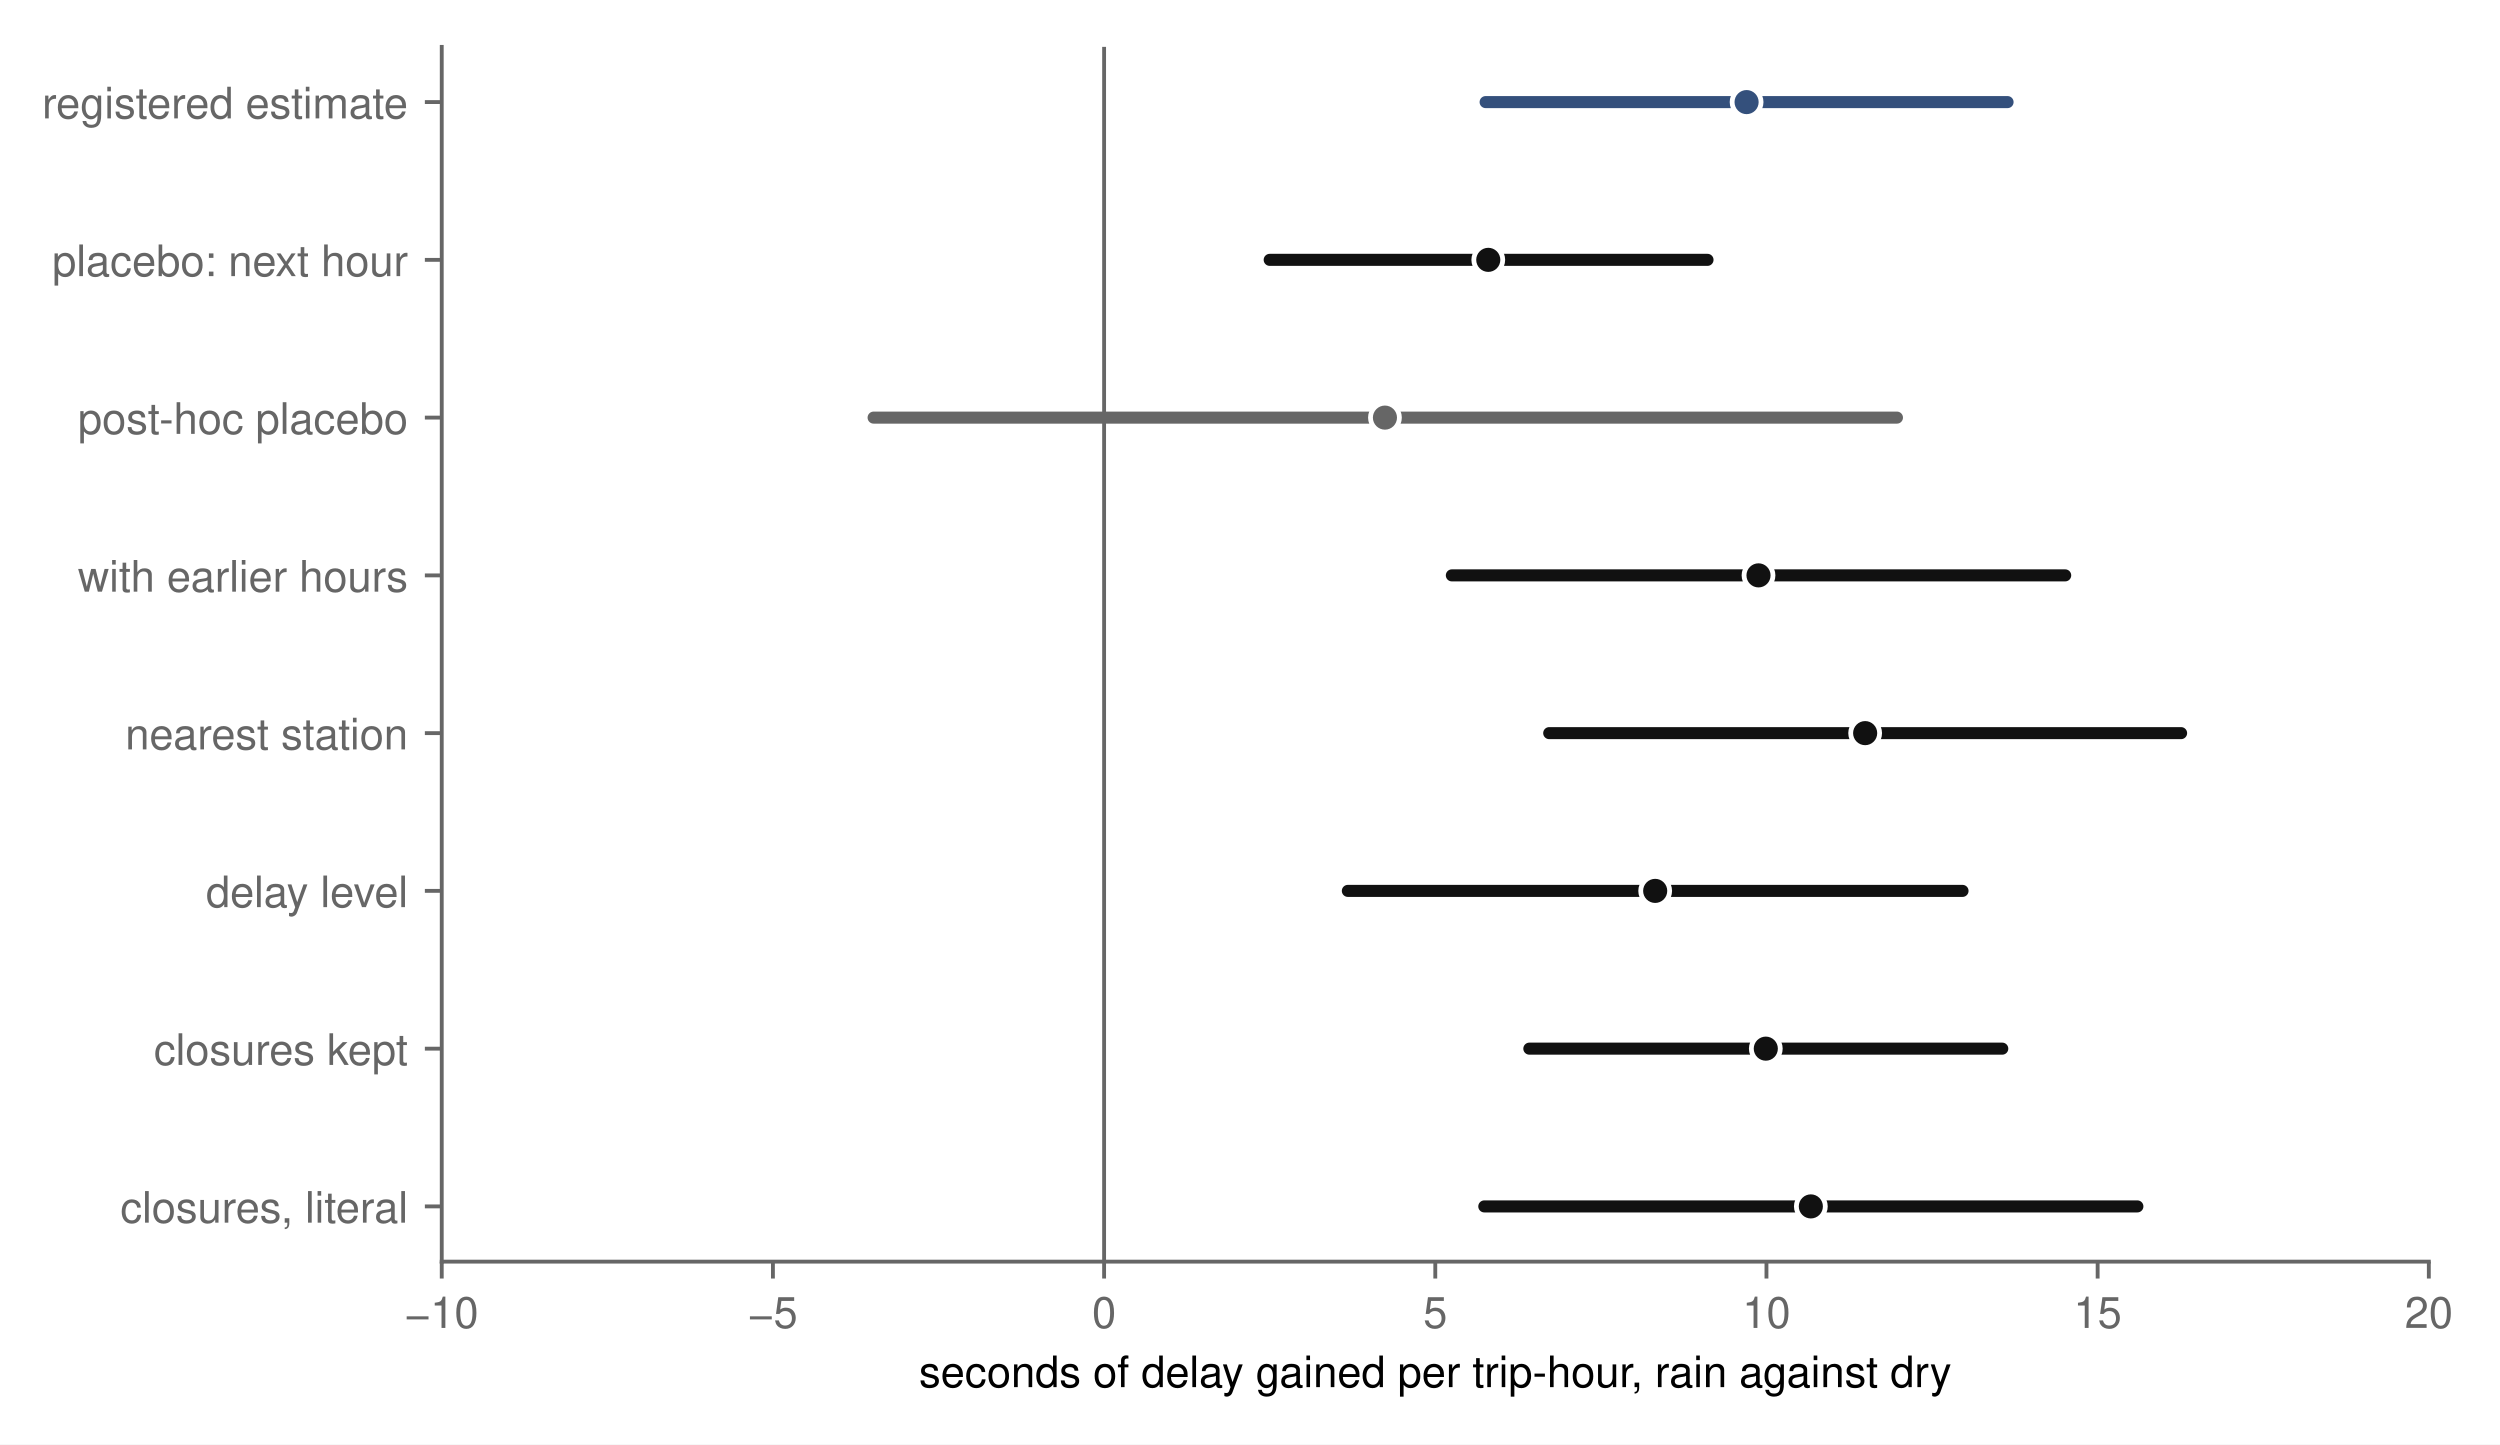
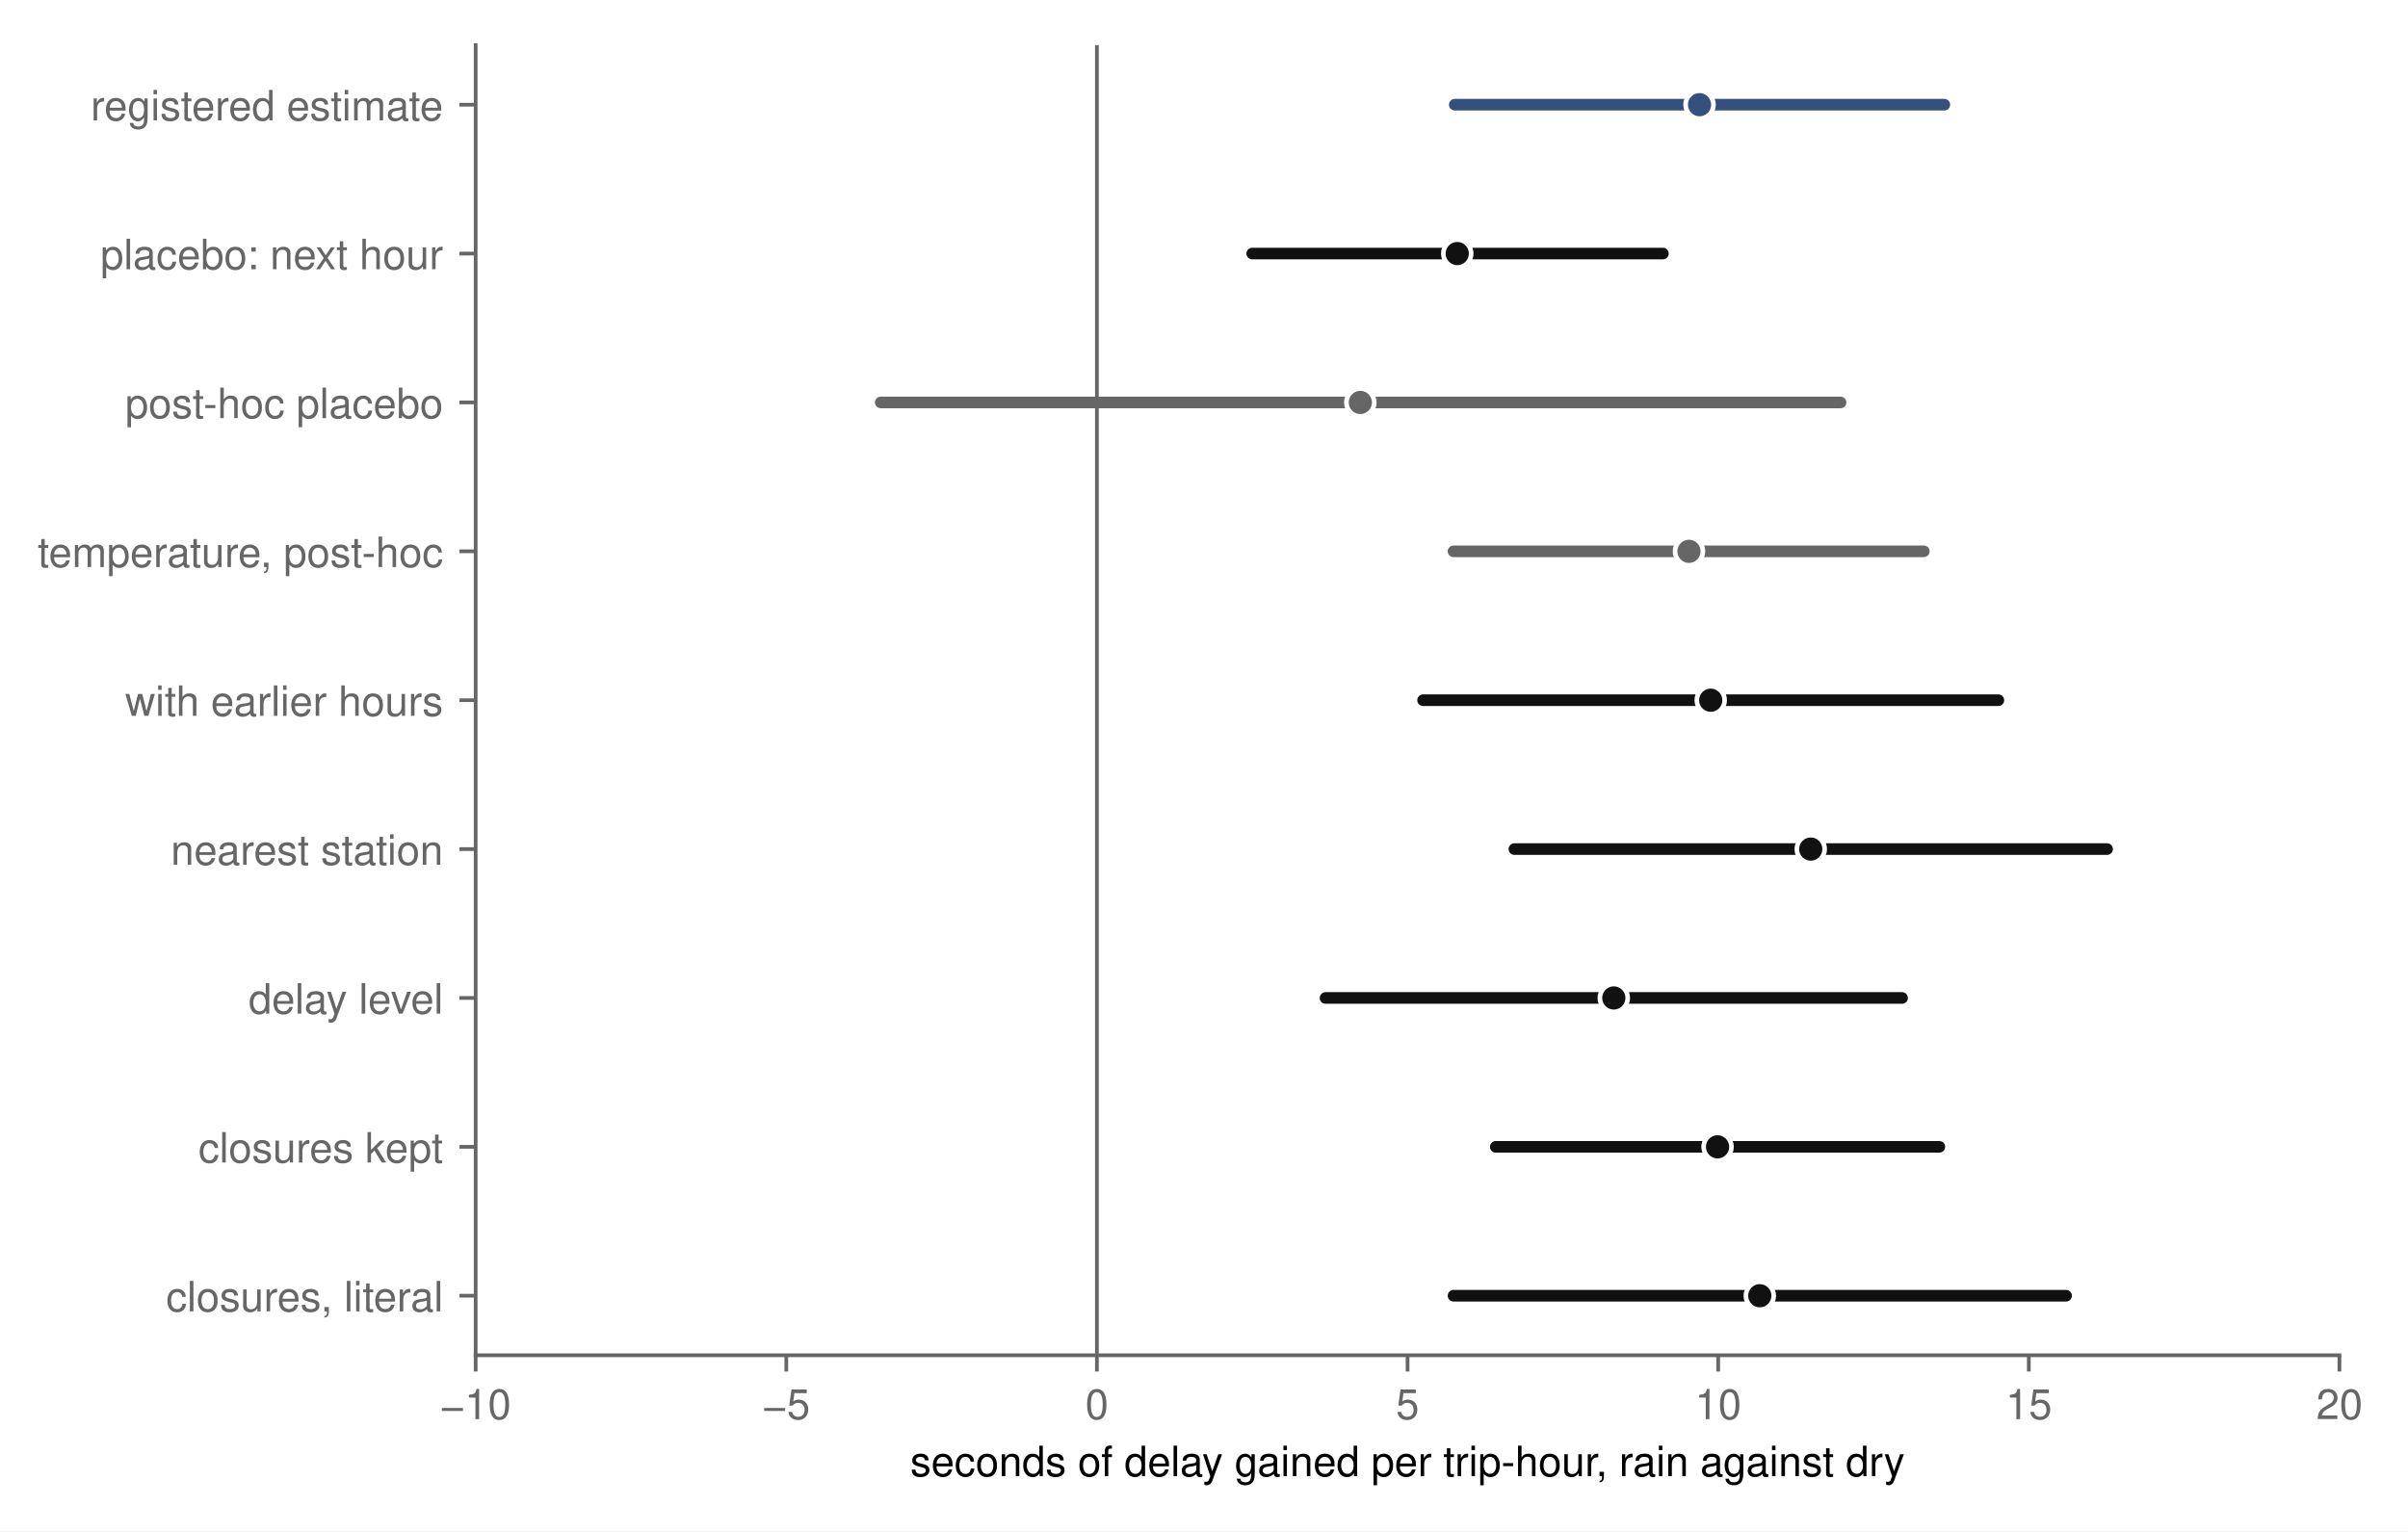
- <svg xmlns="http://www.w3.org/2000/svg" xmlns:xlink="http://www.w3.org/1999/xlink" width="518.4pt" height="299.52pt" viewBox="0 0 518.4 299.52" version="1.1">
+ <svg xmlns="http://www.w3.org/2000/svg" xmlns:xlink="http://www.w3.org/1999/xlink" width="518.4pt" height="329.76pt" viewBox="0 0 518.4 329.76" version="1.1">
  <defs>
    <style type="text/css">*{stroke-linejoin: round; stroke-linecap: butt}</style>
  </defs>
  <g id="figure_1">
    <g id="patch_1">
-       <path d="M 0 299.52  L 518.4 299.52  L 518.4 0  L 0 0  z " style="fill: #ffffff" />
+       <path d="M 0 329.76  L 518.4 329.76  L 518.4 0  L 0 0  z " style="fill: #ffffff" />
    </g>
    <g id="axes_1">
      <g id="patch_2">
-         <path d="M 91.6 261.611  L 503.64 261.611  L 503.64 9.72  L 91.6 9.72  z " style="fill: #ffffff" />
+         <path d="M 102.4 291.851  L 503.64 291.851  L 503.64 9.72  L 102.4 9.72  z " style="fill: #ffffff" />
      </g>
      <g id="matplotlib.axis_1">
        <g id="xtick_1">
          <g id="line2d_1">
            <defs>
-               <path id="mdcf83594d6" d="M 0 0  L 0 3.5  " style="stroke: #666666; stroke-width: 0.8" />
+               <path id="m7cd8d0084a" d="M 0 0  L 0 3.5  " style="stroke: #666666; stroke-width: 0.8" />
            </defs>
            <g>
-               <use xlink:href="#mdcf83594d6" x="91.6" y="261.611" style="fill: #666666; stroke: #666666; stroke-width: 0.8" />
+               <use xlink:href="#m7cd8d0084a" x="102.4" y="291.851" style="fill: #666666; stroke: #666666; stroke-width: 0.8" />
            </g>
          </g>
          <g id="text_1">
-             <text style="font-size: 9px; font-family: 'Helvetica'; text-anchor: middle; fill: #666666" x="91.6" y="275.361" transform="rotate(-0 91.6 275.3607)">−10</text>
+             <text style="font-size: 9px; font-family: 'Helvetica'; text-anchor: middle; fill: #666666" x="102.4" y="305.601" transform="rotate(-0 102.4 305.6007)">−10</text>
          </g>
        </g>
        <g id="xtick_2">
          <g id="line2d_2">
            <g>
-               <use xlink:href="#mdcf83594d6" x="160.273" y="261.611" style="fill: #666666; stroke: #666666; stroke-width: 0.8" />
+               <use xlink:href="#m7cd8d0084a" x="169.273" y="291.851" style="fill: #666666; stroke: #666666; stroke-width: 0.8" />
            </g>
          </g>
          <g id="text_2">
-             <text style="font-size: 9px; font-family: 'Helvetica'; text-anchor: middle; fill: #666666" x="160.273" y="275.361" transform="rotate(-0 160.2733 275.3607)">−5</text>
+             <text style="font-size: 9px; font-family: 'Helvetica'; text-anchor: middle; fill: #666666" x="169.273" y="305.601" transform="rotate(-0 169.2733 305.6007)">−5</text>
          </g>
        </g>
        <g id="xtick_3">
          <g id="line2d_3">
            <g>
-               <use xlink:href="#mdcf83594d6" x="228.947" y="261.611" style="fill: #666666; stroke: #666666; stroke-width: 0.8" />
+               <use xlink:href="#m7cd8d0084a" x="236.147" y="291.851" style="fill: #666666; stroke: #666666; stroke-width: 0.8" />
            </g>
          </g>
          <g id="text_3">
-             <text style="font-size: 9px; font-family: 'Helvetica'; text-anchor: middle; fill: #666666" x="228.947" y="275.361" transform="rotate(-0 228.9467 275.3607)">0</text>
+             <text style="font-size: 9px; font-family: 'Helvetica'; text-anchor: middle; fill: #666666" x="236.147" y="305.601" transform="rotate(-0 236.1467 305.6007)">0</text>
          </g>
        </g>
        <g id="xtick_4">
          <g id="line2d_4">
            <g>
-               <use xlink:href="#mdcf83594d6" x="297.62" y="261.611" style="fill: #666666; stroke: #666666; stroke-width: 0.8" />
+               <use xlink:href="#m7cd8d0084a" x="303.02" y="291.851" style="fill: #666666; stroke: #666666; stroke-width: 0.8" />
            </g>
          </g>
          <g id="text_4">
-             <text style="font-size: 9px; font-family: 'Helvetica'; text-anchor: middle; fill: #666666" x="297.62" y="275.361" transform="rotate(-0 297.62 275.3607)">5</text>
+             <text style="font-size: 9px; font-family: 'Helvetica'; text-anchor: middle; fill: #666666" x="303.02" y="305.601" transform="rotate(-0 303.02 305.6007)">5</text>
          </g>
        </g>
        <g id="xtick_5">
          <g id="line2d_5">
            <g>
-               <use xlink:href="#mdcf83594d6" x="366.293" y="261.611" style="fill: #666666; stroke: #666666; stroke-width: 0.8" />
+               <use xlink:href="#m7cd8d0084a" x="369.893" y="291.851" style="fill: #666666; stroke: #666666; stroke-width: 0.8" />
            </g>
          </g>
          <g id="text_5">
-             <text style="font-size: 9px; font-family: 'Helvetica'; text-anchor: middle; fill: #666666" x="366.293" y="275.361" transform="rotate(-0 366.2933 275.3607)">10</text>
+             <text style="font-size: 9px; font-family: 'Helvetica'; text-anchor: middle; fill: #666666" x="369.893" y="305.601" transform="rotate(-0 369.8933 305.6007)">10</text>
          </g>
        </g>
        <g id="xtick_6">
          <g id="line2d_6">
            <g>
-               <use xlink:href="#mdcf83594d6" x="434.967" y="261.611" style="fill: #666666; stroke: #666666; stroke-width: 0.8" />
+               <use xlink:href="#m7cd8d0084a" x="436.767" y="291.851" style="fill: #666666; stroke: #666666; stroke-width: 0.8" />
            </g>
          </g>
          <g id="text_6">
-             <text style="font-size: 9px; font-family: 'Helvetica'; text-anchor: middle; fill: #666666" x="434.967" y="275.361" transform="rotate(-0 434.9667 275.3607)">15</text>
+             <text style="font-size: 9px; font-family: 'Helvetica'; text-anchor: middle; fill: #666666" x="436.767" y="305.601" transform="rotate(-0 436.7667 305.6007)">15</text>
          </g>
        </g>
        <g id="xtick_7">
          <g id="line2d_7">
            <g>
-               <use xlink:href="#mdcf83594d6" x="503.64" y="261.611" style="fill: #666666; stroke: #666666; stroke-width: 0.8" />
+               <use xlink:href="#m7cd8d0084a" x="503.64" y="291.851" style="fill: #666666; stroke: #666666; stroke-width: 0.8" />
            </g>
          </g>
          <g id="text_7">
-             <text style="font-size: 9px; font-family: 'Helvetica'; text-anchor: middle; fill: #666666" x="503.64" y="275.361" transform="rotate(-0 503.64 275.3607)">20</text>
+             <text style="font-size: 9px; font-family: 'Helvetica'; text-anchor: middle; fill: #666666" x="503.64" y="305.601" transform="rotate(-0 503.64 305.6007)">20</text>
          </g>
        </g>
        <g id="text_8">
-           <text style="font-size: 9px; font-family: 'Helvetica'; text-anchor: middle" x="297.62" y="287.64" transform="rotate(-0 297.62 287.64)">seconds of delay gained per trip-hour, rain against dry</text>
+           <text style="font-size: 9px; font-family: 'Helvetica'; text-anchor: middle" x="303.02" y="317.88" transform="rotate(-0 303.02 317.88)">seconds of delay gained per trip-hour, rain against dry</text>
        </g>
      </g>
      <g id="matplotlib.axis_2">
        <g id="ytick_1">
          <g id="line2d_8">
            <defs>
-               <path id="mfe3db1d411" d="M 0 0  L -3.5 0  " style="stroke: #666666; stroke-width: 0.8" />
+               <path id="m97482fc35d" d="M 0 0  L -3.5 0  " style="stroke: #666666; stroke-width: 0.8" />
            </defs>
            <g>
-               <use xlink:href="#mfe3db1d411" x="91.6" y="250.161" style="fill: #666666; stroke: #666666; stroke-width: 0.8" />
+               <use xlink:href="#m97482fc35d" x="102.4" y="279.027" style="fill: #666666; stroke: #666666; stroke-width: 0.8" />
            </g>
          </g>
          <g id="text_9">
-             <text style="font-size: 9px; font-family: 'Helvetica'; text-anchor: end; fill: #666666" x="84.6" y="253.536" transform="rotate(-0 84.6 253.5361)">closures, literal</text>
+             <text style="font-size: 9px; font-family: 'Helvetica'; text-anchor: end; fill: #666666" x="95.4" y="282.402" transform="rotate(-0 95.4 282.4016)">closures, literal</text>
          </g>
        </g>
        <g id="ytick_2">
          <g id="line2d_9">
            <g>
-               <use xlink:href="#mfe3db1d411" x="91.6" y="217.448" style="fill: #666666; stroke: #666666; stroke-width: 0.8" />
+               <use xlink:href="#m97482fc35d" x="102.4" y="246.966" style="fill: #666666; stroke: #666666; stroke-width: 0.8" />
            </g>
          </g>
          <g id="text_10">
-             <text style="font-size: 9px; font-family: 'Helvetica'; text-anchor: end; fill: #666666" x="84.6" y="220.823" transform="rotate(-0 84.6 220.823)">closures kept</text>
+             <text style="font-size: 9px; font-family: 'Helvetica'; text-anchor: end; fill: #666666" x="95.4" y="250.341" transform="rotate(-0 95.4 250.3413)">closures kept</text>
          </g>
        </g>
        <g id="ytick_3">
          <g id="line2d_10">
            <g>
-               <use xlink:href="#mfe3db1d411" x="91.6" y="184.735" style="fill: #666666; stroke: #666666; stroke-width: 0.8" />
+               <use xlink:href="#m97482fc35d" x="102.4" y="214.906" style="fill: #666666; stroke: #666666; stroke-width: 0.8" />
            </g>
          </g>
          <g id="text_11">
-             <text style="font-size: 9px; font-family: 'Helvetica'; text-anchor: end; fill: #666666" x="84.6" y="188.11" transform="rotate(-0 84.6 188.11)">delay level</text>
+             <text style="font-size: 9px; font-family: 'Helvetica'; text-anchor: end; fill: #666666" x="95.4" y="218.281" transform="rotate(-0 95.4 218.281)">delay level</text>
          </g>
        </g>
        <g id="ytick_4">
          <g id="line2d_11">
            <g>
-               <use xlink:href="#mfe3db1d411" x="91.6" y="152.022" style="fill: #666666; stroke: #666666; stroke-width: 0.8" />
+               <use xlink:href="#m97482fc35d" x="102.4" y="182.846" style="fill: #666666; stroke: #666666; stroke-width: 0.8" />
            </g>
          </g>
          <g id="text_12">
-             <text style="font-size: 9px; font-family: 'Helvetica'; text-anchor: end; fill: #666666" x="84.6" y="155.397" transform="rotate(-0 84.6 155.3969)">nearest station</text>
+             <text style="font-size: 9px; font-family: 'Helvetica'; text-anchor: end; fill: #666666" x="95.4" y="186.221" transform="rotate(-0 95.4 186.2207)">nearest station</text>
          </g>
        </g>
        <g id="ytick_5">
          <g id="line2d_12">
            <g>
-               <use xlink:href="#mfe3db1d411" x="91.6" y="119.309" style="fill: #666666; stroke: #666666; stroke-width: 0.8" />
+               <use xlink:href="#m97482fc35d" x="102.4" y="150.785" style="fill: #666666; stroke: #666666; stroke-width: 0.8" />
            </g>
          </g>
          <g id="text_13">
-             <text style="font-size: 9px; font-family: 'Helvetica'; text-anchor: end; fill: #666666" x="84.6" y="122.684" transform="rotate(-0 84.6 122.6838)">with earlier hours</text>
+             <text style="font-size: 9px; font-family: 'Helvetica'; text-anchor: end; fill: #666666" x="95.4" y="154.16" transform="rotate(-0 95.4 154.1604)">with earlier hours</text>
          </g>
        </g>
        <g id="ytick_6">
          <g id="line2d_13">
            <g>
-               <use xlink:href="#mfe3db1d411" x="91.6" y="86.596" style="fill: #666666; stroke: #666666; stroke-width: 0.8" />
+               <use xlink:href="#m97482fc35d" x="102.4" y="118.725" style="fill: #666666; stroke: #666666; stroke-width: 0.8" />
            </g>
          </g>
          <g id="text_14">
-             <text style="font-size: 9px; font-family: 'Helvetica'; text-anchor: end; fill: #666666" x="84.6" y="89.971" transform="rotate(-0 84.6 89.97073)">post-hoc placebo</text>
+             <text style="font-size: 9px; font-family: 'Helvetica'; text-anchor: end; fill: #666666" x="95.4" y="122.1" transform="rotate(-0 95.4 122.1)">temperature, post-hoc</text>
          </g>
        </g>
        <g id="ytick_7">
          <g id="line2d_14">
            <g>
-               <use xlink:href="#mfe3db1d411" x="91.6" y="53.883" style="fill: #666666; stroke: #666666; stroke-width: 0.8" />
+               <use xlink:href="#m97482fc35d" x="102.4" y="86.665" style="fill: #666666; stroke: #666666; stroke-width: 0.8" />
            </g>
          </g>
          <g id="text_15">
-             <text style="font-size: 9px; font-family: 'Helvetica'; text-anchor: end; fill: #666666" x="84.6" y="57.258" transform="rotate(-0 84.6 57.25766)">placebo: next hour</text>
+             <text style="font-size: 9px; font-family: 'Helvetica'; text-anchor: end; fill: #666666" x="95.4" y="90.04" transform="rotate(-0 95.4 90.03974)">post-hoc placebo</text>
          </g>
        </g>
        <g id="ytick_8">
          <g id="line2d_15">
            <g>
-               <use xlink:href="#mfe3db1d411" x="91.6" y="21.17" style="fill: #666666; stroke: #666666; stroke-width: 0.8" />
+               <use xlink:href="#m97482fc35d" x="102.4" y="54.604" style="fill: #666666; stroke: #666666; stroke-width: 0.8" />
            </g>
          </g>
          <g id="text_16">
-             <text style="font-size: 9px; font-family: 'Helvetica'; text-anchor: end; fill: #666666" x="84.6" y="24.545" transform="rotate(-0 84.6 24.54458)">registered estimate</text>
-           </g>
-         </g>
-       </g>
-       <g id="line2d_16">
-         <path d="M 307.784 250.161  L 443.207 250.161  " clip-path="url(#p3e7e2b430a)" style="fill: none; stroke: #111111; stroke-width: 2.5; stroke-linecap: round" />
+             <text style="font-size: 9px; font-family: 'Helvetica'; text-anchor: end; fill: #666666" x="95.4" y="57.979" transform="rotate(-0 95.4 57.97943)">placebo: next hour</text>
+           </g>
+         </g>
+         <g id="ytick_9">
+           <g id="line2d_16">
+             <g>
+               <use xlink:href="#m97482fc35d" x="102.4" y="22.544" style="fill: #666666; stroke: #666666; stroke-width: 0.8" />
+             </g>
+           </g>
+           <g id="text_17">
+             <text style="font-size: 9px; font-family: 'Helvetica'; text-anchor: end; fill: #666666" x="95.4" y="25.919" transform="rotate(-0 95.4 25.91912)">registered estimate</text>
+           </g>
+         </g>
      </g>
      <g id="line2d_17">
+         <path d="M 312.917 279.027  L 444.791 279.027  " clip-path="url(#pd4cceed39d)" style="fill: none; stroke: #111111; stroke-width: 2.5; stroke-linecap: round" />
+       </g>
+       <g id="line2d_18">
        <defs>
-           <path id="m22bb8f8d99" d="M 0 3  C 0.796 3 1.559 2.684 2.121 2.121  C 2.684 1.559 3 0.796 3 0  C 3 -0.796 2.684 -1.559 2.121 -2.121  C 1.559 -2.684 0.796 -3 0 -3  C -0.796 -3 -1.559 -2.684 -2.121 -2.121  C -2.684 -1.559 -3 -0.796 -3 0  C -3 0.796 -2.684 1.559 -2.121 2.121  C -1.559 2.684 -0.796 3 0 3  z " style="stroke: #ffffff" />
+           <path id="ma4687f51e4" d="M 0 3  C 0.796 3 1.559 2.684 2.121 2.121  C 2.684 1.559 3 0.796 3 0  C 3 -0.796 2.684 -1.559 2.121 -2.121  C 1.559 -2.684 0.796 -3 0 -3  C -0.796 -3 -1.559 -2.684 -2.121 -2.121  C -2.684 -1.559 -3 -0.796 -3 0  C -3 0.796 -2.684 1.559 -2.121 2.121  C -1.559 2.684 -0.796 3 0 3  z " style="stroke: #ffffff" />
        </defs>
-         <g clip-path="url(#p3e7e2b430a)">
-           <use xlink:href="#m22bb8f8d99" x="375.496" y="250.161" style="fill: #111111; stroke: #ffffff" />
-         </g>
-       </g>
-       <g id="line2d_18">
-         <path d="M 317.123 217.448  L 415.189 217.448  " clip-path="url(#p3e7e2b430a)" style="fill: none; stroke: #111111; stroke-width: 2.5; stroke-linecap: round" />
+         <g clip-path="url(#pd4cceed39d)">
+           <use xlink:href="#ma4687f51e4" x="378.854" y="279.027" style="fill: #111111; stroke: #ffffff" />
+         </g>
      </g>
      <g id="line2d_19">
-         <g clip-path="url(#p3e7e2b430a)">
-           <use xlink:href="#m22bb8f8d99" x="366.156" y="217.448" style="fill: #111111; stroke: #ffffff" />
-         </g>
+         <path d="M 322.012 246.966  L 417.507 246.966  " clip-path="url(#pd4cceed39d)" style="fill: none; stroke: #111111; stroke-width: 2.5; stroke-linecap: round" />
      </g>
      <g id="line2d_20">
-         <path d="M 279.49 184.735  L 406.948 184.735  " clip-path="url(#p3e7e2b430a)" style="fill: none; stroke: #111111; stroke-width: 2.5; stroke-linecap: round" />
+         <g clip-path="url(#pd4cceed39d)">
+           <use xlink:href="#ma4687f51e4" x="369.76" y="246.966" style="fill: #111111; stroke: #ffffff" />
+         </g>
      </g>
      <g id="line2d_21">
-         <g clip-path="url(#p3e7e2b430a)">
-           <use xlink:href="#m22bb8f8d99" x="343.219" y="184.735" style="fill: #111111; stroke: #ffffff" />
-         </g>
+         <path d="M 285.365 214.906  L 409.482 214.906  " clip-path="url(#pd4cceed39d)" style="fill: none; stroke: #111111; stroke-width: 2.5; stroke-linecap: round" />
      </g>
      <g id="line2d_22">
-         <path d="M 321.244 152.022  L 452.272 152.022  " clip-path="url(#p3e7e2b430a)" style="fill: none; stroke: #111111; stroke-width: 2.5; stroke-linecap: round" />
+         <g clip-path="url(#pd4cceed39d)">
+           <use xlink:href="#ma4687f51e4" x="347.424" y="214.906" style="fill: #111111; stroke: #ffffff" />
+         </g>
      </g>
      <g id="line2d_23">
-         <g clip-path="url(#p3e7e2b430a)">
-           <use xlink:href="#m22bb8f8d99" x="386.758" y="152.022" style="fill: #111111; stroke: #ffffff" />
-         </g>
+         <path d="M 326.024 182.846  L 453.619 182.846  " clip-path="url(#pd4cceed39d)" style="fill: none; stroke: #111111; stroke-width: 2.5; stroke-linecap: round" />
      </g>
      <g id="line2d_24">
-         <path d="M 301.054 119.309  L 428.237 119.309  " clip-path="url(#p3e7e2b430a)" style="fill: none; stroke: #111111; stroke-width: 2.5; stroke-linecap: round" />
+         <g clip-path="url(#pd4cceed39d)">
+           <use xlink:href="#ma4687f51e4" x="389.822" y="182.846" style="fill: #111111; stroke: #ffffff" />
+         </g>
      </g>
      <g id="line2d_25">
-         <g clip-path="url(#p3e7e2b430a)">
-           <use xlink:href="#m22bb8f8d99" x="364.645" y="119.309" style="fill: #111111; stroke: #ffffff" />
-         </g>
+         <path d="M 306.364 150.785  L 430.213 150.785  " clip-path="url(#pd4cceed39d)" style="fill: none; stroke: #111111; stroke-width: 2.5; stroke-linecap: round" />
      </g>
      <g id="line2d_26">
-         <path d="M 181.15 86.596  L 393.351 86.596  " clip-path="url(#p3e7e2b430a)" style="fill: none; stroke: #666666; stroke-width: 2.5; stroke-linecap: round" />
+         <g clip-path="url(#pd4cceed39d)">
+           <use xlink:href="#ma4687f51e4" x="368.288" y="150.785" style="fill: #111111; stroke: #ffffff" />
+         </g>
      </g>
      <g id="line2d_27">
+         <path d="M 312.917 118.725  L 414.163 118.725  " clip-path="url(#pd4cceed39d)" style="fill: none; stroke: #666666; stroke-width: 2.5; stroke-linecap: round" />
+       </g>
+       <g id="line2d_28">
        <defs>
-           <path id="m841053b843" d="M 0 3  C 0.796 3 1.559 2.684 2.121 2.121  C 2.684 1.559 3 0.796 3 0  C 3 -0.796 2.684 -1.559 2.121 -2.121  C 1.559 -2.684 0.796 -3 0 -3  C -0.796 -3 -1.559 -2.684 -2.121 -2.121  C -2.684 -1.559 -3 -0.796 -3 0  C -3 0.796 -2.684 1.559 -2.121 2.121  C -1.559 2.684 -0.796 3 0 3  z " style="stroke: #ffffff" />
+           <path id="mfd8210e705" d="M 0 3  C 0.796 3 1.559 2.684 2.121 2.121  C 2.684 1.559 3 0.796 3 0  C 3 -0.796 2.684 -1.559 2.121 -2.121  C 1.559 -2.684 0.796 -3 0 -3  C -0.796 -3 -1.559 -2.684 -2.121 -2.121  C -2.684 -1.559 -3 -0.796 -3 0  C -3 0.796 -2.684 1.559 -2.121 2.121  C -1.559 2.684 -0.796 3 0 3  z " style="stroke: #ffffff" />
        </defs>
-         <g clip-path="url(#p3e7e2b430a)">
-           <use xlink:href="#m841053b843" x="287.182" y="86.596" style="fill: #666666; stroke: #ffffff" />
-         </g>
-       </g>
-       <g id="line2d_28">
-         <path d="M 263.283 53.883  L 354.069 53.883  " clip-path="url(#p3e7e2b430a)" style="fill: none; stroke: #111111; stroke-width: 2.5; stroke-linecap: round" />
+         <g clip-path="url(#pd4cceed39d)">
+           <use xlink:href="#mfd8210e705" x="363.607" y="118.725" style="fill: #666666; stroke: #ffffff" />
+         </g>
      </g>
      <g id="line2d_29">
-         <g clip-path="url(#p3e7e2b430a)">
-           <use xlink:href="#m22bb8f8d99" x="308.608" y="53.883" style="fill: #111111; stroke: #ffffff" />
-         </g>
+         <path d="M 189.603 86.665  L 396.241 86.665  " clip-path="url(#pd4cceed39d)" style="fill: none; stroke: #666666; stroke-width: 2.5; stroke-linecap: round" />
      </g>
      <g id="line2d_30">
-         <path d="M 308.058 21.17  L 416.288 21.17  " clip-path="url(#p3e7e2b430a)" style="fill: none; stroke: #34507c; stroke-width: 2.5; stroke-linecap: round" />
+         <g clip-path="url(#pd4cceed39d)">
+           <use xlink:href="#mfd8210e705" x="292.855" y="86.665" style="fill: #666666; stroke: #ffffff" />
+         </g>
      </g>
      <g id="line2d_31">
+         <path d="M 269.583 54.604  L 357.99 54.604  " clip-path="url(#pd4cceed39d)" style="fill: none; stroke: #111111; stroke-width: 2.5; stroke-linecap: round" />
+       </g>
+       <g id="line2d_32">
+         <g clip-path="url(#pd4cceed39d)">
+           <use xlink:href="#ma4687f51e4" x="313.72" y="54.604" style="fill: #111111; stroke: #ffffff" />
+         </g>
+       </g>
+       <g id="line2d_33">
+         <path d="M 313.185 22.544  L 418.577 22.544  " clip-path="url(#pd4cceed39d)" style="fill: none; stroke: #34507c; stroke-width: 2.5; stroke-linecap: round" />
+       </g>
+       <g id="line2d_34">
        <defs>
-           <path id="m7587b38a3b" d="M 0 3  C 0.796 3 1.559 2.684 2.121 2.121  C 2.684 1.559 3 0.796 3 0  C 3 -0.796 2.684 -1.559 2.121 -2.121  C 1.559 -2.684 0.796 -3 0 -3  C -0.796 -3 -1.559 -2.684 -2.121 -2.121  C -2.684 -1.559 -3 -0.796 -3 0  C -3 0.796 -2.684 1.559 -2.121 2.121  C -1.559 2.684 -0.796 3 0 3  z " style="stroke: #ffffff" />
+           <path id="m39d58bea87" d="M 0 3  C 0.796 3 1.559 2.684 2.121 2.121  C 2.684 1.559 3 0.796 3 0  C 3 -0.796 2.684 -1.559 2.121 -2.121  C 1.559 -2.684 0.796 -3 0 -3  C -0.796 -3 -1.559 -2.684 -2.121 -2.121  C -2.684 -1.559 -3 -0.796 -3 0  C -3 0.796 -2.684 1.559 -2.121 2.121  C -1.559 2.684 -0.796 3 0 3  z " style="stroke: #ffffff" />
        </defs>
-         <g clip-path="url(#p3e7e2b430a)">
-           <use xlink:href="#m7587b38a3b" x="362.173" y="21.17" style="fill: #34507c; stroke: #ffffff" />
-         </g>
-       </g>
-       <g id="line2d_32">
-         <path d="M 228.947 261.611  L 228.947 9.72  " clip-path="url(#p3e7e2b430a)" style="fill: none; stroke: #666666; stroke-width: 0.8; stroke-linecap: square" />
+         <g clip-path="url(#pd4cceed39d)">
+           <use xlink:href="#m39d58bea87" x="365.881" y="22.544" style="fill: #34507c; stroke: #ffffff" />
+         </g>
+       </g>
+       <g id="line2d_35">
+         <path d="M 236.147 291.851  L 236.147 9.72  " clip-path="url(#pd4cceed39d)" style="fill: none; stroke: #666666; stroke-width: 0.8; stroke-linecap: square" />
      </g>
      <g id="patch_3">
-         <path d="M 91.6 261.611  L 91.6 9.72  " style="fill: none; stroke: #666666; stroke-width: 0.8; stroke-linejoin: miter; stroke-linecap: square" />
+         <path d="M 102.4 291.851  L 102.4 9.72  " style="fill: none; stroke: #666666; stroke-width: 0.8; stroke-linejoin: miter; stroke-linecap: square" />
      </g>
      <g id="patch_4">
-         <path d="M 91.6 261.611  L 503.64 261.611  " style="fill: none; stroke: #666666; stroke-width: 0.8; stroke-linejoin: miter; stroke-linecap: square" />
+         <path d="M 102.4 291.851  L 503.64 291.851  " style="fill: none; stroke: #666666; stroke-width: 0.8; stroke-linejoin: miter; stroke-linecap: square" />
      </g>
    </g>
  </g>
  <defs>
-     <clipPath id="p3e7e2b430a">
-       <rect x="91.6" y="9.72" width="412.04" height="251.891" />
+     <clipPath id="pd4cceed39d">
+       <rect x="102.4" y="9.72" width="401.24" height="282.131" />
    </clipPath>
  </defs>
</svg>
